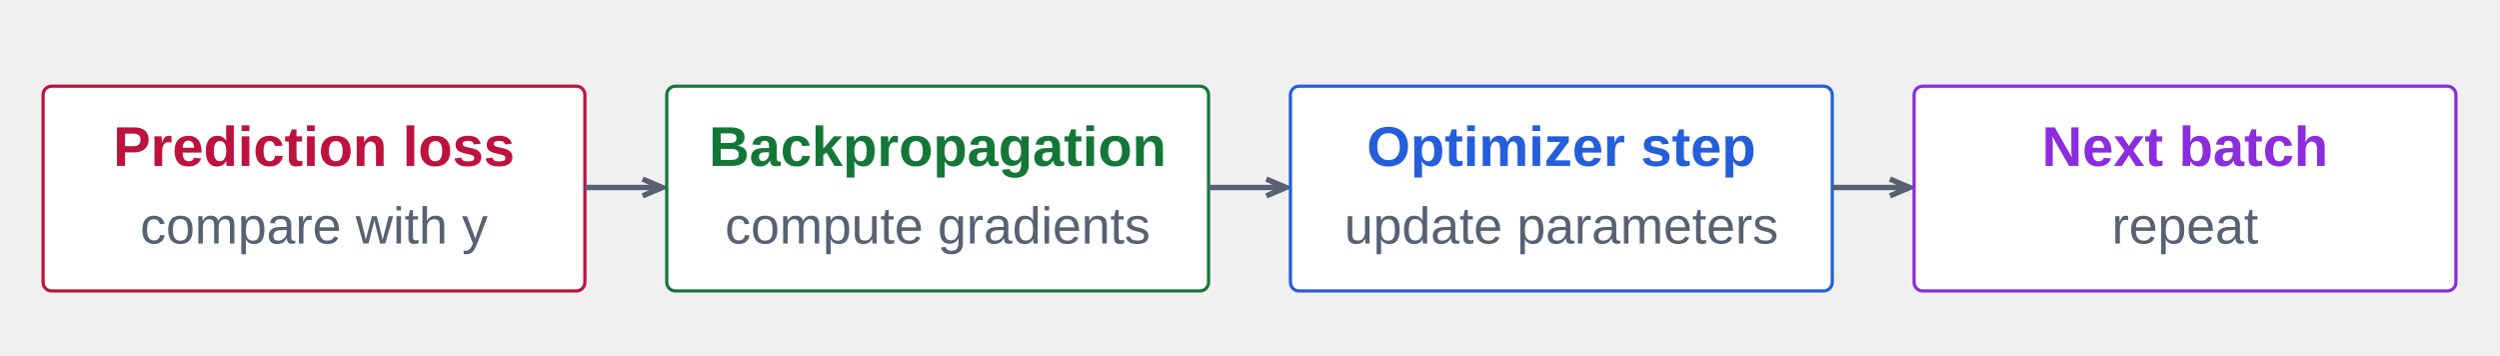
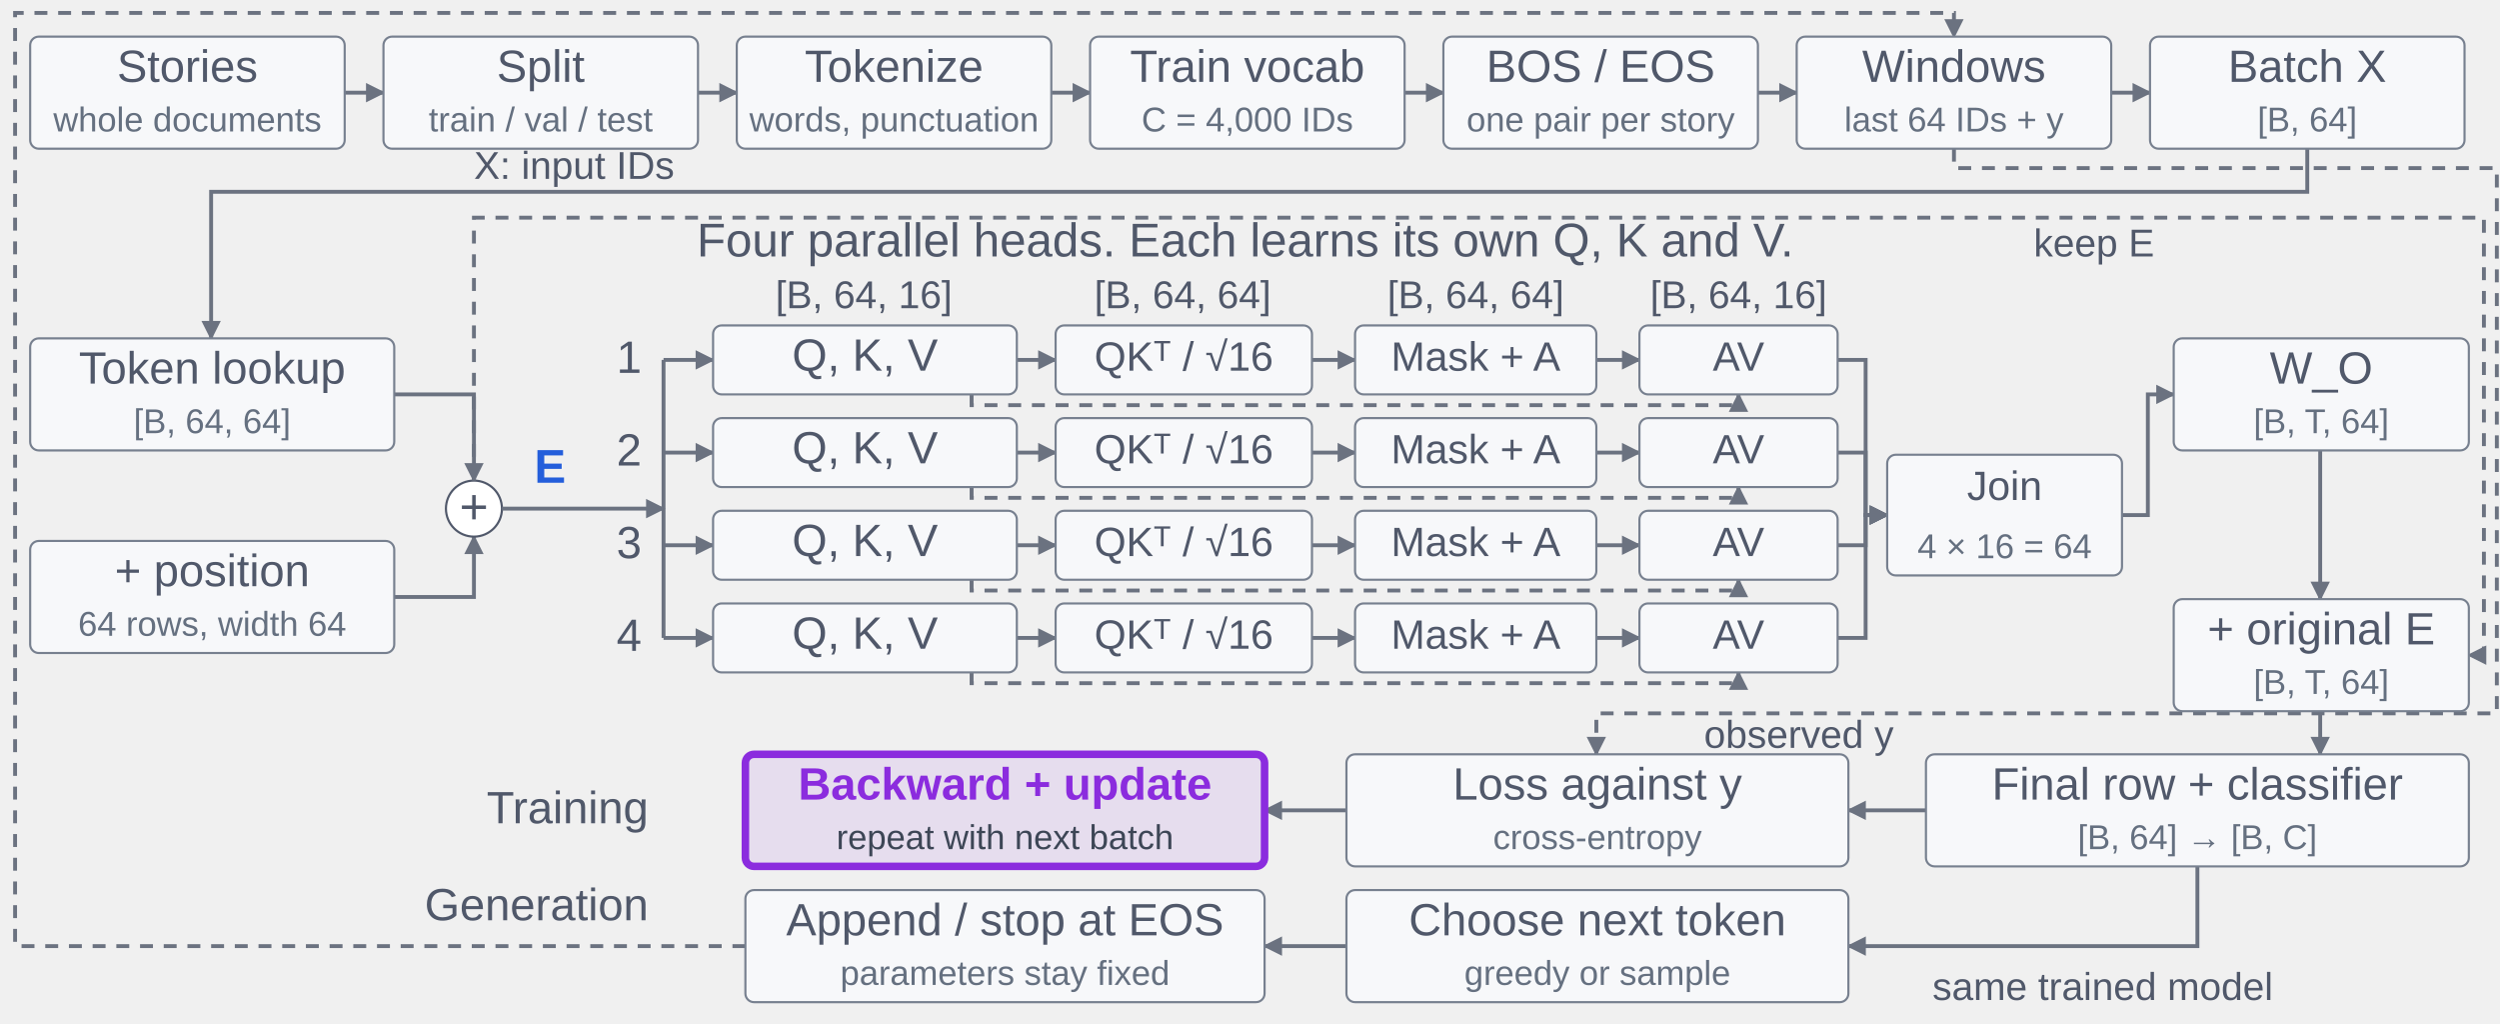
- <svg xmlns="http://www.w3.org/2000/svg" viewBox="0 0 1160 165" role="img" aria-label="Prediction loss → Backpropagation → Optimizer step → Next batch" style="font-family:Avenir Next,Segoe UI,Arial,sans-serif">
-   <g>
-     <rect x="20.0" y="40" width="251.5" height="95" rx="4" fill="white" stroke="#be123c" stroke-width="1.5" />
-     <text x="145.75" y="77" font-size="26" fill="#be123c" text-anchor="middle" font-weight="650">Prediction loss</text>
-     <text x="145.75" y="113" font-size="24" fill="#586174" text-anchor="middle" font-weight="500">compare with y</text>
-   </g>
-   <path d="M271.5 87 L307.5 87 M298.289 90.894 L307.5 87 L298.289 83.106" fill="none" stroke="#586174" stroke-width="2.5" />
-   <g>
-     <rect x="309.5" y="40" width="251.5" height="95" rx="4" fill="white" stroke="#147737" stroke-width="1.5" />
-     <text x="435.25" y="77" font-size="26" fill="#147737" text-anchor="middle" font-weight="650">Backpropagation</text>
-     <text x="435.25" y="113" font-size="24" fill="#586174" text-anchor="middle" font-weight="500">compute gradients</text>
-   </g>
-   <path d="M561.0 87 L597.0 87 M587.789 90.894 L597.0 87 L587.789 83.106" fill="none" stroke="#586174" stroke-width="2.5" />
-   <g>
-     <rect x="599.0" y="40" width="251.5" height="95" rx="4" fill="white" stroke="#245edb" stroke-width="1.5" />
-     <text x="724.75" y="77" font-size="26" fill="#245edb" text-anchor="middle" font-weight="650">Optimizer step</text>
-     <text x="724.75" y="113" font-size="24" fill="#586174" text-anchor="middle" font-weight="500">update parameters</text>
-   </g>
-   <path d="M850.5 87 L886.5 87 M877.289 90.894 L886.5 87 L877.289 83.106" fill="none" stroke="#586174" stroke-width="2.5" />
-   <g>
-     <rect x="888.5" y="40" width="251.5" height="95" rx="4" fill="white" stroke="#8b2cde" stroke-width="1.5" />
-     <text x="1014.25" y="77" font-size="26" fill="#8b2cde" text-anchor="middle" font-weight="650">Next batch</text>
-     <text x="1014.25" y="113" font-size="24" fill="#586174" text-anchor="middle" font-weight="500">repeat</text>
+ <svg xmlns="http://www.w3.org/2000/svg" viewBox="0 0 1160 475" role="img" aria-label="Complete TinyStories pipeline; highlighted: train" data-pipeline="tinystories" data-focus="train" style="font-family:Avenir Next,Segoe UI,Arial,sans-serif">
+   <defs>
+     <marker id="ts-s04-cap-train-arrow" viewBox="0 0 10 10" refX="9" refY="5" markerWidth="5" markerHeight="5" orient="auto-start-reverse">
+       <path d="M0 0L10 5L0 10Z" fill="#6b7280" />
+     </marker>
+   </defs>
+   <path data-edge="stories:split" d="M160 43H178" fill="none" stroke="#6b7280" stroke-width="1.8" marker-end="url(#ts-s04-cap-train-arrow)" />
+   <path data-edge="split:tokens" d="M324 43H342" fill="none" stroke="#6b7280" stroke-width="1.8" marker-end="url(#ts-s04-cap-train-arrow)" />
+   <path data-edge="tokens:vocab" d="M488 43H506" fill="none" stroke="#6b7280" stroke-width="1.8" marker-end="url(#ts-s04-cap-train-arrow)" />
+   <path data-edge="vocab:boundaries" d="M652 43H670" fill="none" stroke="#6b7280" stroke-width="1.8" marker-end="url(#ts-s04-cap-train-arrow)" />
+   <path data-edge="boundaries:windows" d="M816 43H834" fill="none" stroke="#6b7280" stroke-width="1.8" marker-end="url(#ts-s04-cap-train-arrow)" />
+   <path data-edge="windows:batch" d="M980 43H998" fill="none" stroke="#6b7280" stroke-width="1.8" marker-end="url(#ts-s04-cap-train-arrow)" />
+   <path data-edge="batch:lookup" d="M1071 69V89H98V157" fill="none" stroke="#6b7280" stroke-width="1.8" marker-end="url(#ts-s04-cap-train-arrow)" />
+   <text x="220" y="83" font-size="18" text-anchor="start" fill="#50586a" font-weight="500">X: input IDs</text>
+   <path data-edge="windows:loss" d="M907 69V78H1159V331H741V350" fill="none" stroke="#6b7280" stroke-width="1.8" stroke-dasharray="6 5" marker-end="url(#ts-s04-cap-train-arrow)" />
+   <text x="835" y="347" font-size="18" text-anchor="middle" fill="#50586a" font-weight="500">observed y</text>
+   <path data-edge="lookup:E" d="M183 183H220V223" fill="none" stroke="#6b7280" stroke-width="1.8" marker-end="url(#ts-s04-cap-train-arrow)" />
+   <path data-edge="position:E" d="M183 277H220V249" fill="none" stroke="#6b7280" stroke-width="1.8" marker-end="url(#ts-s04-cap-train-arrow)" />
+   <circle cx="220" cy="236" r="13" fill="white" stroke="#50586a" />
+   <text x="220" y="243" font-size="23" text-anchor="middle" fill="#50586a" font-weight="500">+</text>
+   <text x="248" y="224" font-size="22" text-anchor="start" fill="#245edb" font-weight="650">E</text>
+   <path data-edge="E:qkv" d="M233 236H308" fill="none" stroke="#6b7280" stroke-width="1.8" marker-end="url(#ts-s04-cap-train-arrow)" />
+   <path d="M308 167V296" fill="none" stroke="#6b7280" stroke-width="1.8" />
+   <text x="578" y="119" font-size="22" text-anchor="middle" fill="#50586a" font-weight="500">Four parallel heads. Each learns its own Q, K and V.</text>
+   <text x="401" y="143" font-size="18" text-anchor="middle" fill="#50586a" font-weight="500">[B, 64, 16]</text>
+   <text x="549" y="143" font-size="18" text-anchor="middle" fill="#50586a" font-weight="500">[B, 64, 64]</text>
+   <text x="685" y="143" font-size="18" text-anchor="middle" fill="#50586a" font-weight="500">[B, 64, 64]</text>
+   <text x="807" y="143" font-size="18" text-anchor="middle" fill="#50586a" font-weight="500">[B, 64, 16]</text>
+   <text x="292" y="173" font-size="21" text-anchor="middle" fill="#50586a" font-weight="500">1</text>
+   <path data-edge="E:qkv0" d="M308 167H331" fill="none" stroke="#6b7280" stroke-width="1.8" marker-end="url(#ts-s04-cap-train-arrow)" />
+   <path data-edge="qkv0:scores0" d="M472 167H490" fill="none" stroke="#6b7280" stroke-width="1.8" marker-end="url(#ts-s04-cap-train-arrow)" />
+   <path data-edge="scores0:weights0" d="M609 167H629" fill="none" stroke="#6b7280" stroke-width="1.8" marker-end="url(#ts-s04-cap-train-arrow)" />
+   <path data-edge="weights0:mix0" d="M741 167H761" fill="none" stroke="#6b7280" stroke-width="1.8" marker-end="url(#ts-s04-cap-train-arrow)" />
+   <path data-edge="qkv0:mix0" d="M451 183V188H807V183" fill="none" stroke="#6b7280" stroke-width="1.8" stroke-dasharray="6 5" marker-end="url(#ts-s04-cap-train-arrow)" />
+   <path data-edge="mix0:join" d="M853 167H866V239H876" fill="none" stroke="#6b7280" stroke-width="1.8" marker-end="url(#ts-s04-cap-train-arrow)" />
+   <text x="292" y="216" font-size="21" text-anchor="middle" fill="#50586a" font-weight="500">2</text>
+   <path data-edge="E:qkv1" d="M308 210H331" fill="none" stroke="#6b7280" stroke-width="1.8" marker-end="url(#ts-s04-cap-train-arrow)" />
+   <path data-edge="qkv1:scores1" d="M472 210H490" fill="none" stroke="#6b7280" stroke-width="1.8" marker-end="url(#ts-s04-cap-train-arrow)" />
+   <path data-edge="scores1:weights1" d="M609 210H629" fill="none" stroke="#6b7280" stroke-width="1.8" marker-end="url(#ts-s04-cap-train-arrow)" />
+   <path data-edge="weights1:mix1" d="M741 210H761" fill="none" stroke="#6b7280" stroke-width="1.8" marker-end="url(#ts-s04-cap-train-arrow)" />
+   <path data-edge="qkv1:mix1" d="M451 226V231H807V226" fill="none" stroke="#6b7280" stroke-width="1.8" stroke-dasharray="6 5" marker-end="url(#ts-s04-cap-train-arrow)" />
+   <path data-edge="mix1:join" d="M853 210H866V239H876" fill="none" stroke="#6b7280" stroke-width="1.8" marker-end="url(#ts-s04-cap-train-arrow)" />
+   <text x="292" y="259" font-size="21" text-anchor="middle" fill="#50586a" font-weight="500">3</text>
+   <path data-edge="E:qkv2" d="M308 253H331" fill="none" stroke="#6b7280" stroke-width="1.8" marker-end="url(#ts-s04-cap-train-arrow)" />
+   <path data-edge="qkv2:scores2" d="M472 253H490" fill="none" stroke="#6b7280" stroke-width="1.8" marker-end="url(#ts-s04-cap-train-arrow)" />
+   <path data-edge="scores2:weights2" d="M609 253H629" fill="none" stroke="#6b7280" stroke-width="1.8" marker-end="url(#ts-s04-cap-train-arrow)" />
+   <path data-edge="weights2:mix2" d="M741 253H761" fill="none" stroke="#6b7280" stroke-width="1.8" marker-end="url(#ts-s04-cap-train-arrow)" />
+   <path data-edge="qkv2:mix2" d="M451 269V274H807V269" fill="none" stroke="#6b7280" stroke-width="1.8" stroke-dasharray="6 5" marker-end="url(#ts-s04-cap-train-arrow)" />
+   <path data-edge="mix2:join" d="M853 253H866V239H876" fill="none" stroke="#6b7280" stroke-width="1.8" marker-end="url(#ts-s04-cap-train-arrow)" />
+   <text x="292" y="302" font-size="21" text-anchor="middle" fill="#50586a" font-weight="500">4</text>
+   <path data-edge="E:qkv3" d="M308 296H331" fill="none" stroke="#6b7280" stroke-width="1.8" marker-end="url(#ts-s04-cap-train-arrow)" />
+   <path data-edge="qkv3:scores3" d="M472 296H490" fill="none" stroke="#6b7280" stroke-width="1.8" marker-end="url(#ts-s04-cap-train-arrow)" />
+   <path data-edge="scores3:weights3" d="M609 296H629" fill="none" stroke="#6b7280" stroke-width="1.8" marker-end="url(#ts-s04-cap-train-arrow)" />
+   <path data-edge="weights3:mix3" d="M741 296H761" fill="none" stroke="#6b7280" stroke-width="1.8" marker-end="url(#ts-s04-cap-train-arrow)" />
+   <path data-edge="qkv3:mix3" d="M451 312V317H807V312" fill="none" stroke="#6b7280" stroke-width="1.8" stroke-dasharray="6 5" marker-end="url(#ts-s04-cap-train-arrow)" />
+   <path data-edge="mix3:join" d="M853 296H866V239H876" fill="none" stroke="#6b7280" stroke-width="1.8" marker-end="url(#ts-s04-cap-train-arrow)" />
+   <path data-edge="join:project" d="M985 239H997V183H1009" fill="none" stroke="#6b7280" stroke-width="1.8" marker-end="url(#ts-s04-cap-train-arrow)" />
+   <path data-edge="project:residual" d="M1077 209V278" fill="none" stroke="#6b7280" stroke-width="1.8" marker-end="url(#ts-s04-cap-train-arrow)" />
+   <path data-edge="E:residual" d="M220 223V101H1153V304H1146" fill="none" stroke="#6b7280" stroke-width="1.8" stroke-dasharray="6 5" marker-end="url(#ts-s04-cap-train-arrow)" />
+   <text x="972" y="119" font-size="18" text-anchor="middle" fill="#50586a" font-weight="500">keep E</text>
+   <path data-edge="residual:predict" d="M1077 330V350" fill="none" stroke="#6b7280" stroke-width="1.8" marker-end="url(#ts-s04-cap-train-arrow)" />
+   <path data-edge="predict:loss" d="M894 376H858" fill="none" stroke="#6b7280" stroke-width="1.8" marker-end="url(#ts-s04-cap-train-arrow)" />
+   <path data-edge="loss:train" d="M625 376H587" fill="none" stroke="#6b7280" stroke-width="1.8" marker-end="url(#ts-s04-cap-train-arrow)" />
+   <text x="301" y="382" font-size="21" text-anchor="end" fill="#50586a" font-weight="500">Training</text>
+   <path data-edge="predict:decode" d="M1020 402V439H858" fill="none" stroke="#6b7280" stroke-width="1.8" marker-end="url(#ts-s04-cap-train-arrow)" />
+   <path data-edge="decode:append" d="M625 439H587" fill="none" stroke="#6b7280" stroke-width="1.8" marker-end="url(#ts-s04-cap-train-arrow)" />
+   <text x="301" y="427" font-size="21" text-anchor="end" fill="#50586a" font-weight="500">Generation</text>
+   <text x="897" y="464" font-size="18" text-anchor="start" fill="#50586a" font-weight="500">same trained model</text>
+   <path data-edge="append:windows" d="M346 439H7V6H907V17" fill="none" stroke="#6b7280" stroke-width="1.8" stroke-dasharray="6 5" marker-end="url(#ts-s04-cap-train-arrow)" />
+   <g data-stage="stories" data-active="false">
+     <rect x="14" y="17" width="146" height="52" rx="4" fill="#f7f8fa" stroke="#77808f" stroke-width="1" />
+     <text x="87.0" y="38" font-size="21" text-anchor="middle" fill="#50586a" font-weight="500">Stories</text>
+     <text x="87.0" y="61" font-size="16" text-anchor="middle" fill="#657080" font-weight="500">whole documents</text>
+   </g>
+   <g data-stage="split" data-active="false">
+     <rect x="178" y="17" width="146" height="52" rx="4" fill="#f7f8fa" stroke="#77808f" stroke-width="1" />
+     <text x="251.0" y="38" font-size="21" text-anchor="middle" fill="#50586a" font-weight="500">Split</text>
+     <text x="251.0" y="61" font-size="16" text-anchor="middle" fill="#657080" font-weight="500">train / val / test</text>
+   </g>
+   <g data-stage="tokens" data-active="false">
+     <rect x="342" y="17" width="146" height="52" rx="4" fill="#f7f8fa" stroke="#77808f" stroke-width="1" />
+     <text x="415.0" y="38" font-size="21" text-anchor="middle" fill="#50586a" font-weight="500">Tokenize</text>
+     <text x="415.0" y="61" font-size="16" text-anchor="middle" fill="#657080" font-weight="500">words, punctuation</text>
+   </g>
+   <g data-stage="vocab" data-active="false">
+     <rect x="506" y="17" width="146" height="52" rx="4" fill="#f7f8fa" stroke="#77808f" stroke-width="1" />
+     <text x="579.0" y="38" font-size="21" text-anchor="middle" fill="#50586a" font-weight="500">Train vocab</text>
+     <text x="579.0" y="61" font-size="16" text-anchor="middle" fill="#657080" font-weight="500">C = 4,000 IDs</text>
+   </g>
+   <g data-stage="boundaries" data-active="false">
+     <rect x="670" y="17" width="146" height="52" rx="4" fill="#f7f8fa" stroke="#77808f" stroke-width="1" />
+     <text x="743.0" y="38" font-size="21" text-anchor="middle" fill="#50586a" font-weight="500">BOS / EOS</text>
+     <text x="743.0" y="61" font-size="16" text-anchor="middle" fill="#657080" font-weight="500">one pair per story</text>
+   </g>
+   <g data-stage="windows" data-active="false">
+     <rect x="834" y="17" width="146" height="52" rx="4" fill="#f7f8fa" stroke="#77808f" stroke-width="1" />
+     <text x="907.0" y="38" font-size="21" text-anchor="middle" fill="#50586a" font-weight="500">Windows</text>
+     <text x="907.0" y="61" font-size="16" text-anchor="middle" fill="#657080" font-weight="500">last 64 IDs + y</text>
+   </g>
+   <g data-stage="batch" data-active="false">
+     <rect x="998" y="17" width="146" height="52" rx="4" fill="#f7f8fa" stroke="#77808f" stroke-width="1" />
+     <text x="1071.0" y="38" font-size="21" text-anchor="middle" fill="#50586a" font-weight="500">Batch X</text>
+     <text x="1071.0" y="61" font-size="16" text-anchor="middle" fill="#657080" font-weight="500">[B, 64]</text>
+   </g>
+   <g data-stage="lookup" data-active="false">
+     <rect x="14" y="157" width="169" height="52" rx="4" fill="#f7f8fa" stroke="#77808f" stroke-width="1" />
+     <text x="98.5" y="178" font-size="21" text-anchor="middle" fill="#50586a" font-weight="500">Token lookup</text>
+     <text x="98.5" y="201" font-size="16" text-anchor="middle" fill="#657080" font-weight="500">[B, 64, 64]</text>
+   </g>
+   <g data-stage="position" data-active="false">
+     <rect x="14" y="251" width="169" height="52" rx="4" fill="#f7f8fa" stroke="#77808f" stroke-width="1" />
+     <text x="98.5" y="272" font-size="21" text-anchor="middle" fill="#50586a" font-weight="500">+ position</text>
+     <text x="98.5" y="295" font-size="16" text-anchor="middle" fill="#657080" font-weight="500">64 rows, width 64</text>
+   </g>
+   <g data-stage="qkv0" data-active="false">
+     <rect x="331" y="151" width="141" height="32" rx="4" fill="#f7f8fa" stroke="#77808f" stroke-width="1" />
+     <text x="401.5" y="172" font-size="21" text-anchor="middle" fill="#50586a" font-weight="500">Q, K, V</text>
+   </g>
+   <g data-stage="scores0" data-active="false">
+     <rect x="490" y="151" width="119" height="32" rx="4" fill="#f7f8fa" stroke="#77808f" stroke-width="1" />
+     <text x="549.5" y="172" font-size="19" text-anchor="middle" fill="#50586a" font-weight="500">QKᵀ / √16</text>
+   </g>
+   <g data-stage="weights0" data-active="false">
+     <rect x="629" y="151" width="112" height="32" rx="4" fill="#f7f8fa" stroke="#77808f" stroke-width="1" />
+     <text x="685.0" y="172" font-size="19" text-anchor="middle" fill="#50586a" font-weight="500">Mask + A</text>
+   </g>
+   <g data-stage="mix0" data-active="false">
+     <rect x="761" y="151" width="92" height="32" rx="4" fill="#f7f8fa" stroke="#77808f" stroke-width="1" />
+     <text x="807.0" y="172" font-size="19" text-anchor="middle" fill="#50586a" font-weight="500">AV</text>
+   </g>
+   <g data-stage="qkv1" data-active="false">
+     <rect x="331" y="194" width="141" height="32" rx="4" fill="#f7f8fa" stroke="#77808f" stroke-width="1" />
+     <text x="401.5" y="215" font-size="21" text-anchor="middle" fill="#50586a" font-weight="500">Q, K, V</text>
+   </g>
+   <g data-stage="scores1" data-active="false">
+     <rect x="490" y="194" width="119" height="32" rx="4" fill="#f7f8fa" stroke="#77808f" stroke-width="1" />
+     <text x="549.5" y="215" font-size="19" text-anchor="middle" fill="#50586a" font-weight="500">QKᵀ / √16</text>
+   </g>
+   <g data-stage="weights1" data-active="false">
+     <rect x="629" y="194" width="112" height="32" rx="4" fill="#f7f8fa" stroke="#77808f" stroke-width="1" />
+     <text x="685.0" y="215" font-size="19" text-anchor="middle" fill="#50586a" font-weight="500">Mask + A</text>
+   </g>
+   <g data-stage="mix1" data-active="false">
+     <rect x="761" y="194" width="92" height="32" rx="4" fill="#f7f8fa" stroke="#77808f" stroke-width="1" />
+     <text x="807.0" y="215" font-size="19" text-anchor="middle" fill="#50586a" font-weight="500">AV</text>
+   </g>
+   <g data-stage="qkv2" data-active="false">
+     <rect x="331" y="237" width="141" height="32" rx="4" fill="#f7f8fa" stroke="#77808f" stroke-width="1" />
+     <text x="401.5" y="258" font-size="21" text-anchor="middle" fill="#50586a" font-weight="500">Q, K, V</text>
+   </g>
+   <g data-stage="scores2" data-active="false">
+     <rect x="490" y="237" width="119" height="32" rx="4" fill="#f7f8fa" stroke="#77808f" stroke-width="1" />
+     <text x="549.5" y="258" font-size="19" text-anchor="middle" fill="#50586a" font-weight="500">QKᵀ / √16</text>
+   </g>
+   <g data-stage="weights2" data-active="false">
+     <rect x="629" y="237" width="112" height="32" rx="4" fill="#f7f8fa" stroke="#77808f" stroke-width="1" />
+     <text x="685.0" y="258" font-size="19" text-anchor="middle" fill="#50586a" font-weight="500">Mask + A</text>
+   </g>
+   <g data-stage="mix2" data-active="false">
+     <rect x="761" y="237" width="92" height="32" rx="4" fill="#f7f8fa" stroke="#77808f" stroke-width="1" />
+     <text x="807.0" y="258" font-size="19" text-anchor="middle" fill="#50586a" font-weight="500">AV</text>
+   </g>
+   <g data-stage="qkv3" data-active="false">
+     <rect x="331" y="280" width="141" height="32" rx="4" fill="#f7f8fa" stroke="#77808f" stroke-width="1" />
+     <text x="401.5" y="301" font-size="21" text-anchor="middle" fill="#50586a" font-weight="500">Q, K, V</text>
+   </g>
+   <g data-stage="scores3" data-active="false">
+     <rect x="490" y="280" width="119" height="32" rx="4" fill="#f7f8fa" stroke="#77808f" stroke-width="1" />
+     <text x="549.5" y="301" font-size="19" text-anchor="middle" fill="#50586a" font-weight="500">QKᵀ / √16</text>
+   </g>
+   <g data-stage="weights3" data-active="false">
+     <rect x="629" y="280" width="112" height="32" rx="4" fill="#f7f8fa" stroke="#77808f" stroke-width="1" />
+     <text x="685.0" y="301" font-size="19" text-anchor="middle" fill="#50586a" font-weight="500">Mask + A</text>
+   </g>
+   <g data-stage="mix3" data-active="false">
+     <rect x="761" y="280" width="92" height="32" rx="4" fill="#f7f8fa" stroke="#77808f" stroke-width="1" />
+     <text x="807.0" y="301" font-size="19" text-anchor="middle" fill="#50586a" font-weight="500">AV</text>
+   </g>
+   <g data-stage="join" data-active="false">
+     <rect x="876" y="211" width="109" height="56" rx="4" fill="#f7f8fa" stroke="#77808f" stroke-width="1" />
+     <text x="930.5" y="232" font-size="19" text-anchor="middle" fill="#50586a" font-weight="500">Join</text>
+     <text x="930.5" y="259" font-size="16" text-anchor="middle" fill="#657080" font-weight="500">4 × 16 = 64</text>
+   </g>
+   <g data-stage="project" data-active="false">
+     <rect x="1009" y="157" width="137" height="52" rx="4" fill="#f7f8fa" stroke="#77808f" stroke-width="1" />
+     <text x="1077.5" y="178" font-size="21" text-anchor="middle" fill="#50586a" font-weight="500">W_O</text>
+     <text x="1077.5" y="201" font-size="16" text-anchor="middle" fill="#657080" font-weight="500">[B, T, 64]</text>
+   </g>
+   <g data-stage="residual" data-active="false">
+     <rect x="1009" y="278" width="137" height="52" rx="4" fill="#f7f8fa" stroke="#77808f" stroke-width="1" />
+     <text x="1077.5" y="299" font-size="21" text-anchor="middle" fill="#50586a" font-weight="500">+ original E</text>
+     <text x="1077.5" y="322" font-size="16" text-anchor="middle" fill="#657080" font-weight="500">[B, T, 64]</text>
+   </g>
+   <g data-stage="predict" data-active="false">
+     <rect x="894" y="350" width="252" height="52" rx="4" fill="#f7f8fa" stroke="#77808f" stroke-width="1" />
+     <text x="1020.0" y="371" font-size="21" text-anchor="middle" fill="#50586a" font-weight="500">Final row + classifier</text>
+     <text x="1020.0" y="394" font-size="16" text-anchor="middle" fill="#657080" font-weight="500">[B, 64] → [B, C]</text>
+   </g>
+   <g data-stage="loss" data-active="false">
+     <rect x="625" y="350" width="233" height="52" rx="4" fill="#f7f8fa" stroke="#77808f" stroke-width="1" />
+     <text x="741.5" y="371" font-size="21" text-anchor="middle" fill="#50586a" font-weight="500">Loss against y</text>
+     <text x="741.5" y="394" font-size="16" text-anchor="middle" fill="#657080" font-weight="500">cross-entropy</text>
+   </g>
+   <g data-stage="train" data-active="true">
+     <rect x="346" y="350" width="241" height="52" rx="4" fill="#8b2cde17" stroke="#8b2cde" stroke-width="3.5" />
+     <text x="466.5" y="371" font-size="21" text-anchor="middle" fill="#8b2cde" font-weight="700">Backward + update</text>
+     <text x="466.5" y="394" font-size="16" text-anchor="middle" fill="#3d4656" font-weight="500">repeat with next batch</text>
+   </g>
+   <g data-stage="decode" data-active="false">
+     <rect x="625" y="413" width="233" height="52" rx="4" fill="#f7f8fa" stroke="#77808f" stroke-width="1" />
+     <text x="741.5" y="434" font-size="21" text-anchor="middle" fill="#50586a" font-weight="500">Choose next token</text>
+     <text x="741.5" y="457" font-size="16" text-anchor="middle" fill="#657080" font-weight="500">greedy or sample</text>
+   </g>
+   <g data-stage="append" data-active="false">
+     <rect x="346" y="413" width="241" height="52" rx="4" fill="#f7f8fa" stroke="#77808f" stroke-width="1" />
+     <text x="466.5" y="434" font-size="21" text-anchor="middle" fill="#50586a" font-weight="500">Append / stop at EOS</text>
+     <text x="466.5" y="457" font-size="16" text-anchor="middle" fill="#657080" font-weight="500">parameters stay fixed</text>
  </g>
</svg>
